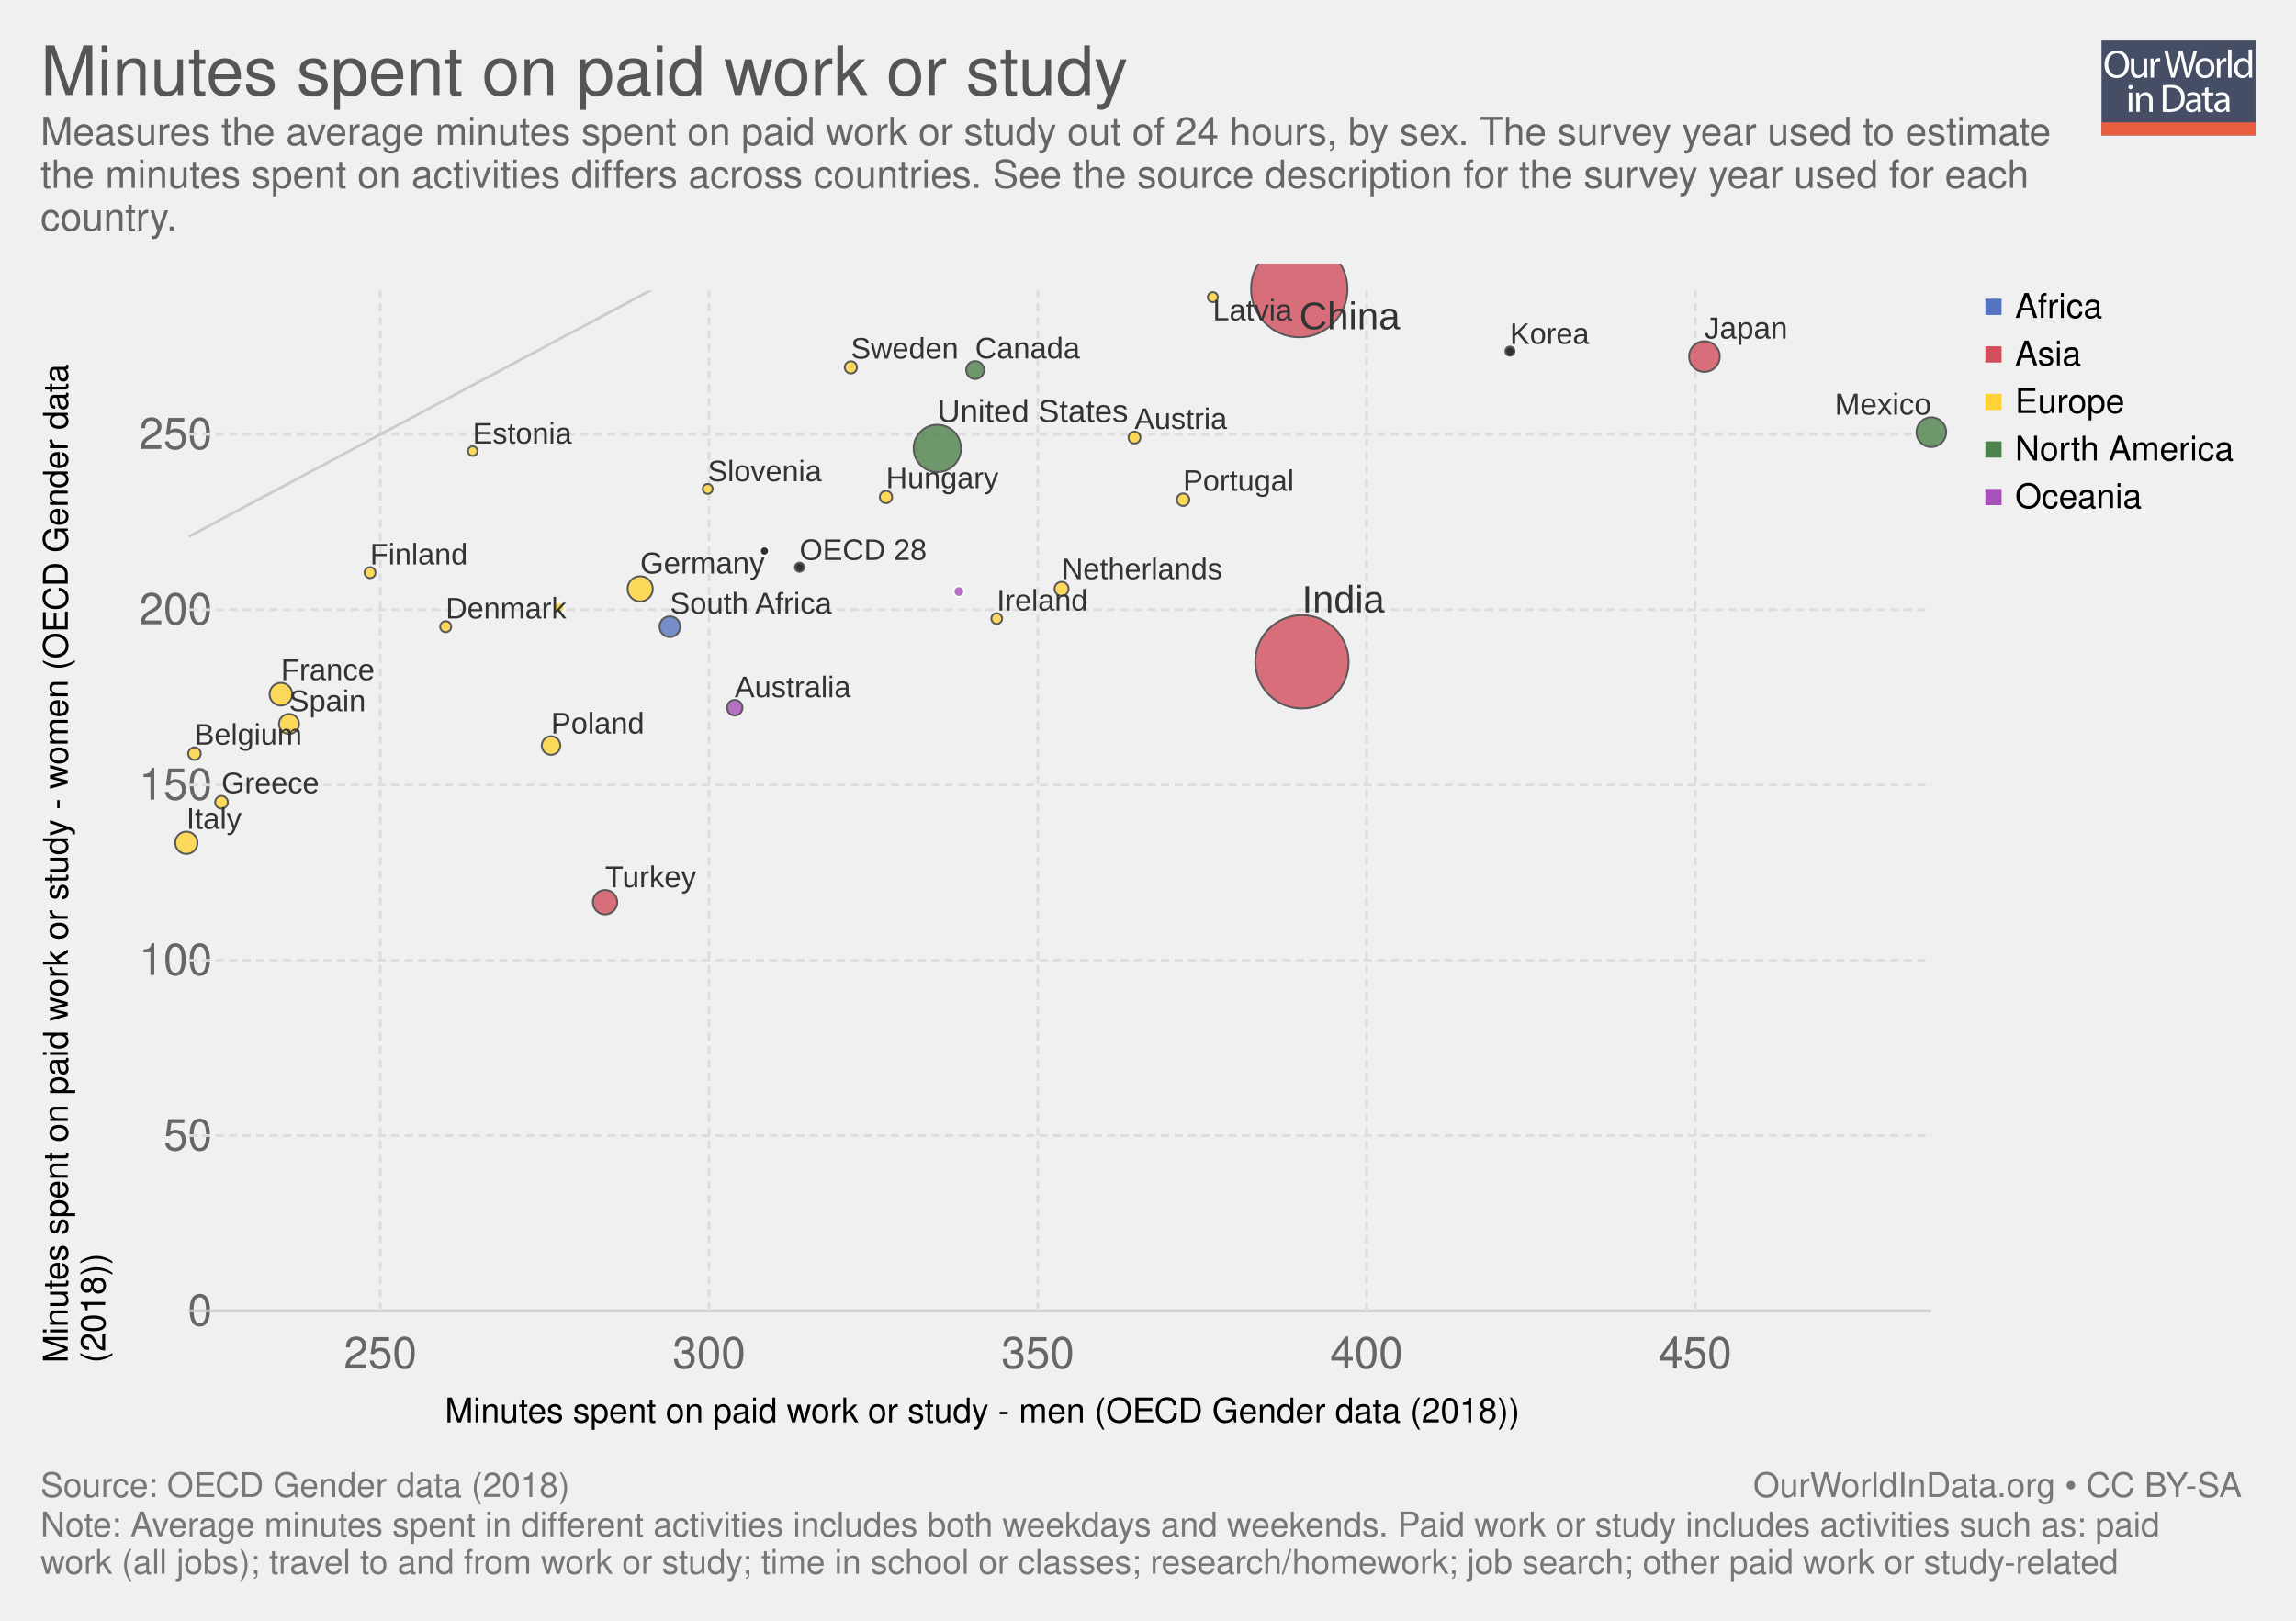
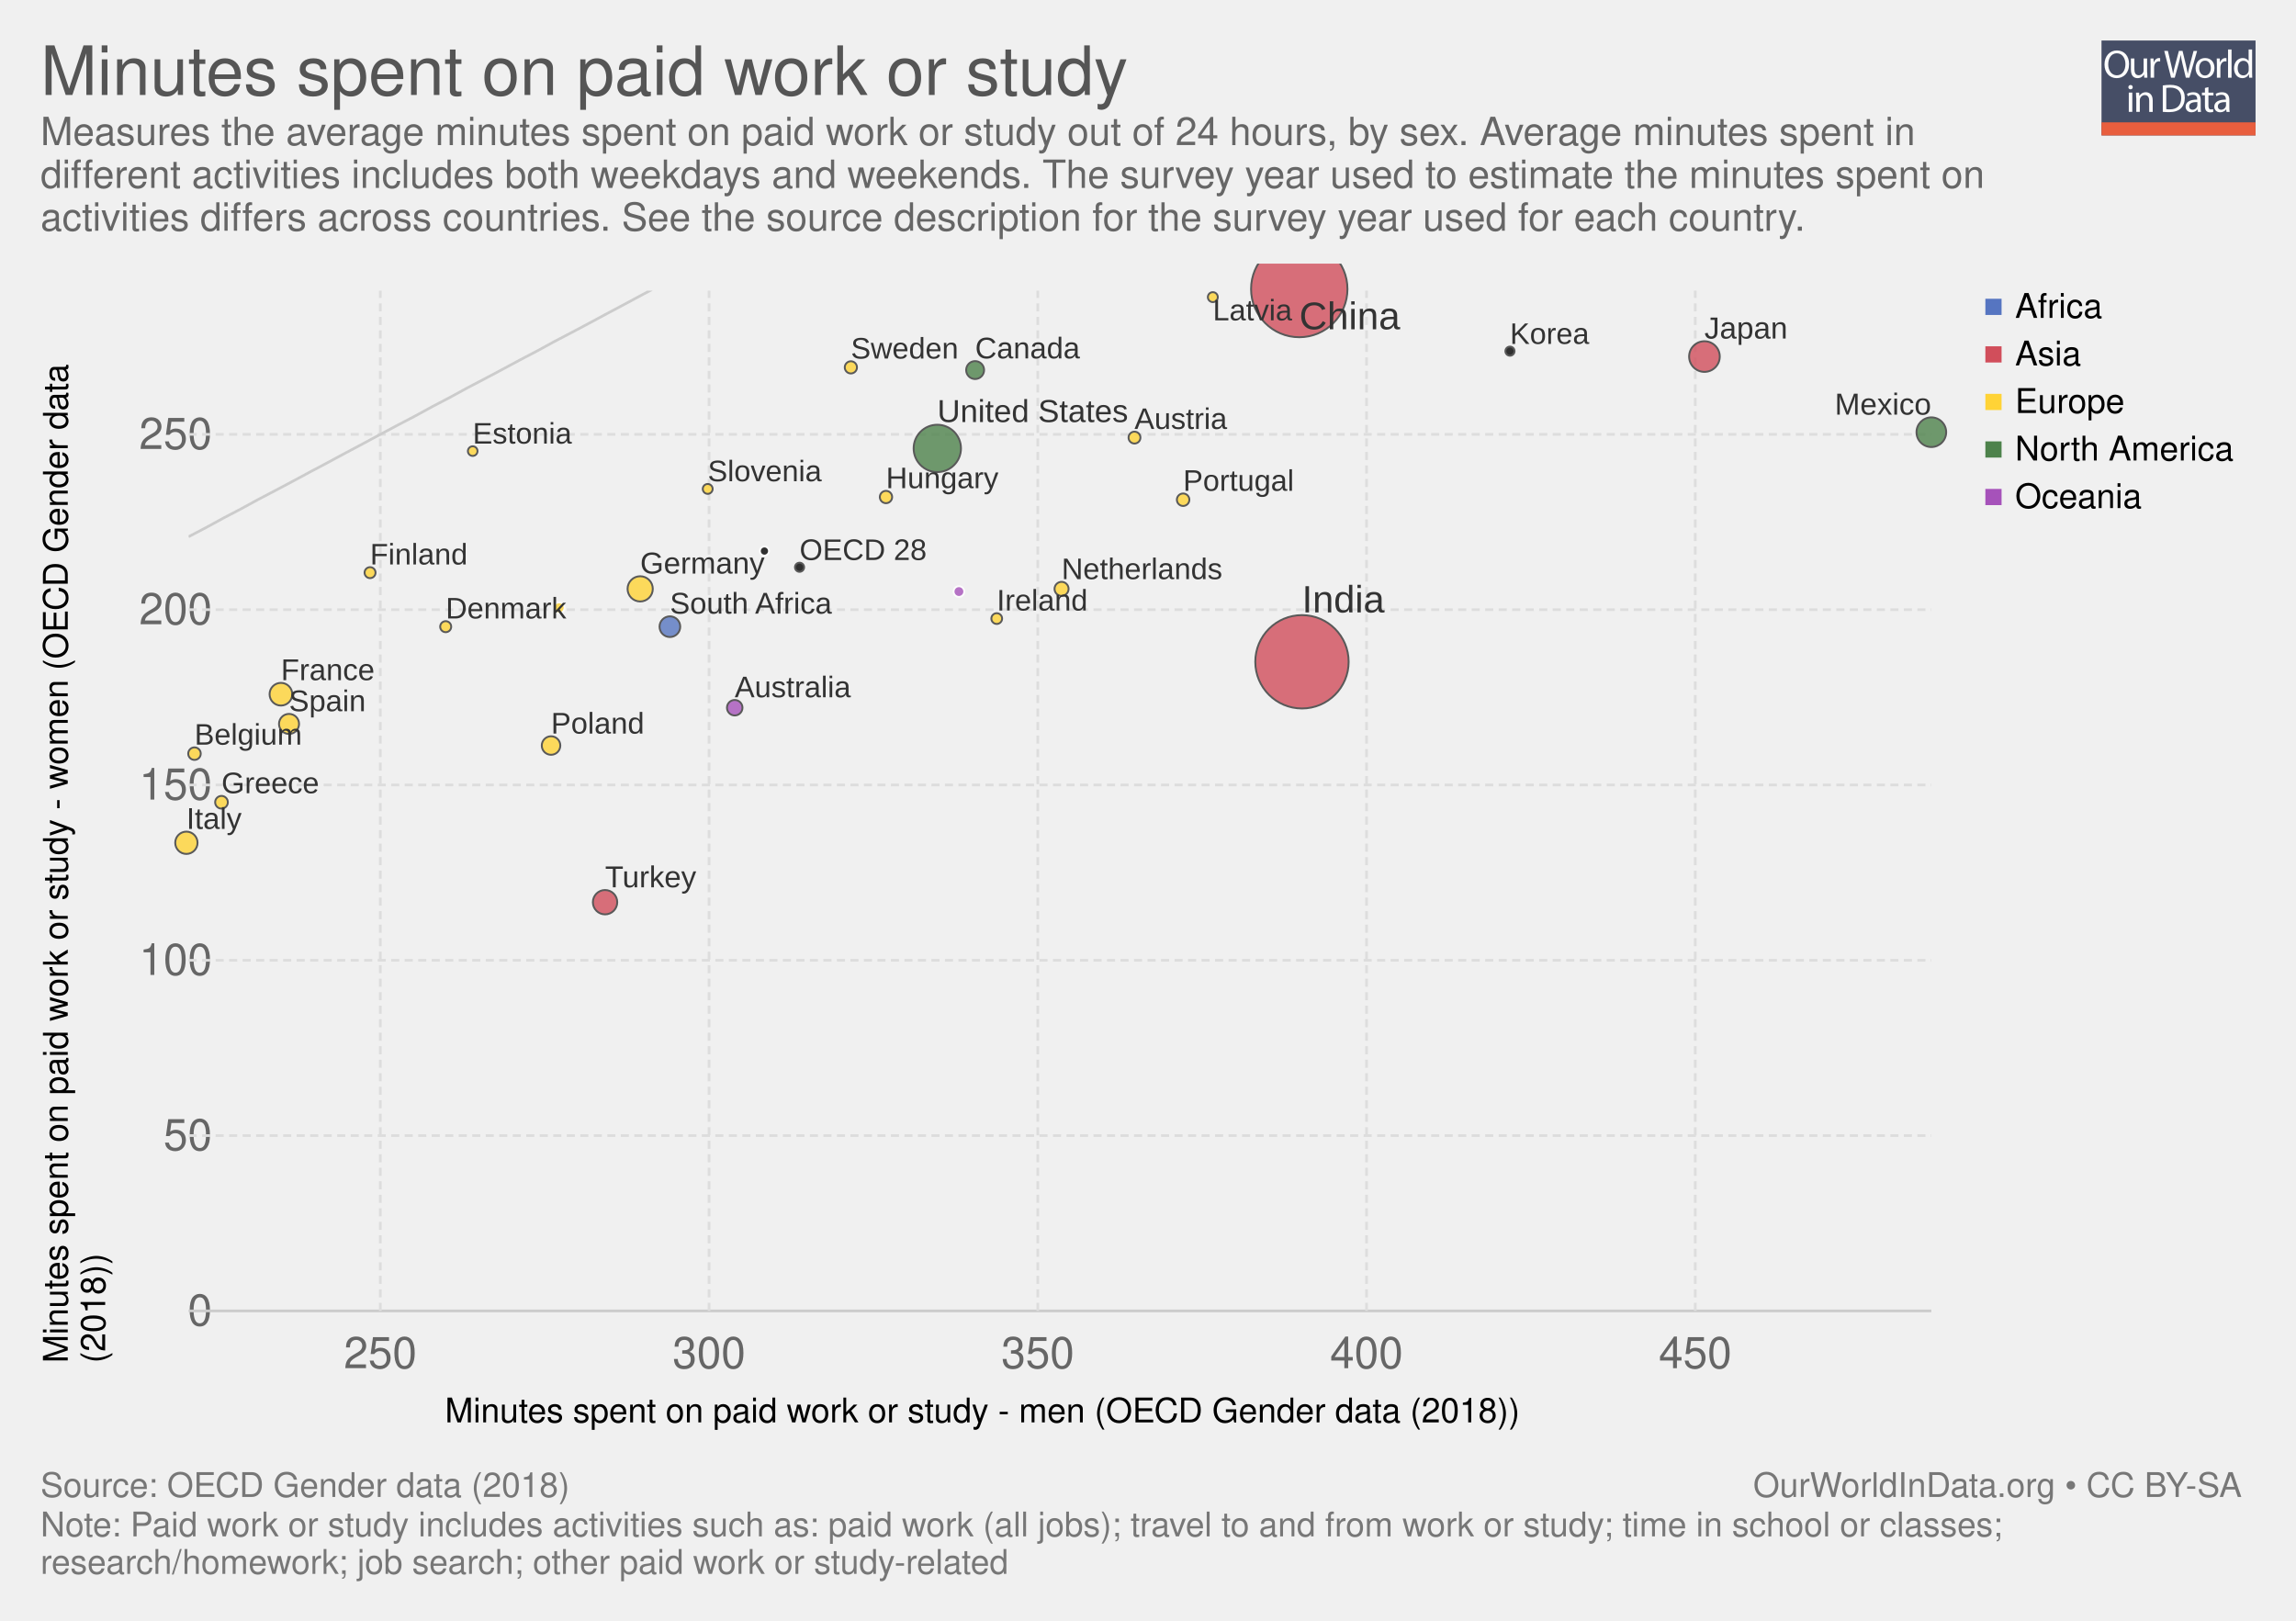
<svg xmlns="http://www.w3.org/2000/svg" xmlns:xlink="http://www.w3.org/1999/xlink" version="1.1" style="font-family: 'Helvetica Neue', Helvetica, Arial, sans-serif; font-size: 18px; background-color: white; text-rendering: optimizeLegibility; -webkit-font-smoothing: antialiased;" width="850" height="600">
  <g class="ChartTab">
    <g class="HeaderView">
      <g opacity="0.8" transform="translate(778, 15) scale(0.27)">
        <a xlink:href="https://ourworldindata.org" target="_blank">
          <g>
            <rect x="0" y="0" fill="#1B2543" width="211.2" height="130.1" />
            <rect x="0" y="112.2" fill="#E63912" width="211.2" height="17.9" />
            <g>
              <rect x="1.2" y="12.3" fill="none" width="210.2" height="99.2" />
              <path fill="#FFFFFF" d="M37.8,32.2c0,12.7-7.7,19.4-17.1,19.4c-9.7,0-16.6-7.5-16.6-18.7c0-11.7,7.3-19.3,17.1-19.3 C31.3,13.7,37.8,21.3,37.8,32.2z M9.2,32.8c0,7.9,4.3,14.9,11.8,14.9c7.5,0,11.8-6.9,11.8-15.3c0-7.3-3.8-14.9-11.8-14.9 C13.1,17.5,9.2,24.8,9.2,32.8z" />
              <path fill="#FFFFFF" d="M62.7,43.8c0,2.7,0.1,5.1,0.2,7.2h-4.3l-0.3-4.3h-0.1c-1.3,2.1-4,4.9-8.8,4.9c-4.2,0-9.1-2.3-9.1-11.6 V24.6h4.8v14.6c0,5,1.5,8.4,5.9,8.4c3.2,0,5.5-2.2,6.3-4.4c0.3-0.7,0.4-1.6,0.4-2.5V24.6h4.8V43.8z" />
              <path fill="#FFFFFF" d="M67.3,32.8c0-3.1-0.1-5.8-0.2-8.2h4.2l0.2,5.2h0.2c1.2-3.5,4.1-5.8,7.3-5.8c0.5,0,0.9,0.1,1.4,0.2v4.5 c-0.5-0.1-1-0.2-1.6-0.2c-3.4,0-5.8,2.6-6.5,6.2c-0.1,0.7-0.2,1.4-0.2,2.2V51h-4.8V32.8z" />
              <path fill="#FFFFFF" d="M95.4,51l-9.4-36.8h5l4.4,18.6c1.1,4.6,2.1,9.2,2.7,12.7h0.1c0.6-3.7,1.8-8,3-12.8l4.9-18.5h5l4.5,18.7 c1,4.4,2,8.7,2.6,12.6h0.1c0.8-4,1.8-8.1,3-12.7l4.9-18.5h4.9L120.6,51h-5L111,31.9c-1.1-4.7-1.9-8.3-2.4-12h-0.1 c-0.7,3.7-1.5,7.3-2.8,12L100.4,51H95.4z" />
              <path fill="#FFFFFF" d="M154.9,37.6c0,9.8-6.8,14-13.2,14c-7.2,0-12.7-5.2-12.7-13.6c0-8.8,5.8-14,13.1-14 C149.8,24,154.9,29.5,154.9,37.6z M133.9,37.9c0,5.8,3.3,10.1,8,10.1c4.6,0,8-4.3,8-10.3c0-4.5-2.2-10.1-7.9-10.1 C136.3,27.6,133.9,32.8,133.9,37.9z" />
              <path fill="#FFFFFF" d="M158.2,32.8c0-3.1-0.1-5.8-0.2-8.2h4.2l0.2,5.2h0.2c1.2-3.5,4.1-5.8,7.3-5.8c0.5,0,0.9,0.1,1.4,0.2v4.5 c-0.5-0.1-1-0.2-1.6-0.2c-3.4,0-5.8,2.6-6.5,6.2c-0.1,0.7-0.2,1.4-0.2,2.2V51h-4.8V32.8z" />
              <path fill="#FFFFFF" d="M173.5,12.3h4.8V51h-4.8V12.3z" />
              <path fill="#FFFFFF" d="M206.5,12.3v31.9c0,2.3,0.1,5,0.2,6.8h-4.3l-0.2-4.6H202c-1.5,2.9-4.7,5.2-9,5.2 c-6.4,0-11.3-5.4-11.3-13.4c-0.1-8.8,5.4-14.2,11.9-14.2c4,0,6.8,1.9,8,4h0.1V12.3H206.5z M201.7,35.4c0-0.6-0.1-1.4-0.2-2 c-0.7-3.1-3.3-5.6-6.9-5.6c-5,0-7.9,4.4-7.9,10.2c0,5.3,2.6,9.8,7.8,9.8c3.2,0,6.2-2.1,7.1-5.7c0.2-0.7,0.2-1.3,0.2-2.1V35.4z" />
              <path fill="#FFFFFF" d="M42.8,64c0.1,1.6-1.1,2.9-3.1,2.9c-1.7,0-2.9-1.3-2.9-2.9c0-1.7,1.3-3,3-3C41.7,61,42.8,62.3,42.8,64z M37.4,97.8V71.4h4.8v26.4H37.4z" />
              <path fill="#FFFFFF" d="M47.5,78.6c0-2.7-0.1-5-0.2-7.1h4.3l0.3,4.4h0.1c1.3-2.5,4.4-5,8.8-5c3.7,0,9.4,2.2,9.4,11.2v15.8h-4.8 V82.6c0-4.3-1.6-7.8-6.1-7.8c-3.2,0-5.6,2.2-6.5,4.9c-0.2,0.6-0.3,1.4-0.3,2.2v15.9h-4.8V78.6z" />
              <path fill="#FFFFFF" d="M84,61.6c2.9-0.4,6.3-0.8,10.1-0.8c6.8,0,11.7,1.6,14.9,4.6c3.3,3,5.2,7.3,5.2,13.2c0,6-1.9,10.9-5.3,14.3 c-3.4,3.4-9.1,5.3-16.3,5.3c-3.4,0-6.2-0.2-8.6-0.4V61.6z M88.8,94.1c1.2,0.2,3,0.3,4.8,0.3c10.2,0,15.7-5.7,15.7-15.6 c0.1-8.7-4.9-14.2-14.9-14.2c-2.5,0-4.3,0.2-5.6,0.5V94.1z" />
              <path fill="#FFFFFF" d="M132.1,97.8l-0.4-3.3h-0.2c-1.5,2.1-4.3,3.9-8.1,3.9c-5.4,0-8.1-3.8-8.1-7.6c0-6.4,5.7-9.9,15.9-9.8v-0.5 c0-2.2-0.6-6.1-6-6.1c-2.5,0-5,0.8-6.9,2l-1.1-3.2c2.2-1.4,5.4-2.3,8.7-2.3c8.1,0,10.1,5.5,10.1,10.8v9.9c0,2.3,0.1,4.5,0.4,6.3 H132.1z M131.4,84.4c-5.3-0.1-11.2,0.8-11.2,5.9c0,3.1,2.1,4.6,4.5,4.6c3.4,0,5.6-2.2,6.4-4.4c0.2-0.5,0.3-1,0.3-1.5V84.4z" />
              <path fill="#FFFFFF" d="M146.6,63.9v7.6h6.9v3.7h-6.9v14.2c0,3.3,0.9,5.1,3.6,5.1c1.3,0,2.2-0.2,2.8-0.3l0.2,3.6 c-0.9,0.4-2.4,0.7-4.3,0.7c-2.2,0-4-0.7-5.2-2c-1.4-1.4-1.9-3.8-1.9-6.9V75.1h-4.1v-3.7h4.1v-6.3L146.6,63.9z" />
              <path fill="#FFFFFF" d="M171.4,97.8l-0.4-3.3h-0.2c-1.5,2.1-4.3,3.9-8.1,3.9c-5.4,0-8.1-3.8-8.1-7.6c0-6.4,5.7-9.9,15.9-9.8v-0.5 c0-2.2-0.6-6.1-6-6.1c-2.5,0-5,0.8-6.9,2l-1.1-3.2c2.2-1.4,5.4-2.3,8.7-2.3c8.1,0,10.1,5.5,10.1,10.8v9.9c0,2.3,0.1,4.5,0.4,6.3 H171.4z M170.7,84.4c-5.3-0.1-11.2,0.8-11.2,5.9c0,3.1,2.1,4.6,4.5,4.6c3.4,0,5.6-2.2,6.4-4.4c0.2-0.5,0.3-1,0.3-1.5V84.4z" />
            </g>
          </g>
        </a>
      </g>
      <a href="https://ourworldindata.org/grapher/minutes-spent-on-paid-work-or-study" target="_blank">
        <text font-size="25.20" x="15.0" y="35.2" fill="#555">
          <tspan x="15" y="35.16">Minutes spent on paid work or study</tspan>
        </text>
      </a>
      <text font-size="14.40" x="15.0" y="53.7" fill="#666">
-         <tspan x="15" y="53.72">Measures the average minutes spent on paid work or study out of 24 hours, by sex. The survey year used to estimate</tspan>
-         <tspan x="15" y="69.56">the minutes spent on activities differs across countries. See the source description for the survey year used for each</tspan>
-         <tspan x="15" y="85.4">country.</tspan>
+         <tspan x="15" y="53.72">Measures the average minutes spent on paid work or study out of 24 hours, by sex. Average minutes spent in</tspan>
+         <tspan x="15" y="69.56">different activities includes both weekdays and weekends. The survey year used to estimate the minutes spent on</tspan>
+         <tspan x="15" y="85.4">activities differs across countries. See the source description for the survey year used for each country.</tspan>
      </text>
    </g>
    <g>
      <g class="AxisBoxView">
        <g class="HorizontalAxis">
          <text font-size="12.60" x="164.7" y="526.6">
            <tspan x="164.723" y="526.58">Minutes spent on paid work or study - men (OECD Gender data (2018))</tspan>
          </text>
          <text x="140.8" y="506.5" fill="#666" text-anchor="middle" font-size="16.2">250</text>
          <text x="262.5" y="506.5" fill="#666" text-anchor="middle" font-size="16.2">300</text>
          <text x="384.2" y="506.5" fill="#666" text-anchor="middle" font-size="16.2">350</text>
          <text x="505.9" y="506.5" fill="#666" text-anchor="middle" font-size="16.2">400</text>
          <text x="627.6" y="506.5" fill="#666" text-anchor="middle" font-size="16.2">450</text>
        </g>
        <g class="VerticalAxis">
          <text font-size="12.60" x="-504.6" y="25.1" transform="rotate(-90)">
            <tspan x="-504.578" y="25.08">Minutes spent on paid work or study - women (OECD Gender data</tspan>
            <tspan x="-504.578" y="38.94">(2018))</tspan>
          </text>
          <text x="78.52" y="485.3" fill="#666" dominant-baseline="middle" text-anchor="end" font-size="16.2">0</text>
          <text x="78.52" y="420.4" fill="#666" dominant-baseline="middle" text-anchor="end" font-size="16.2">50</text>
          <text x="78.52" y="355.5" fill="#666" dominant-baseline="middle" text-anchor="end" font-size="16.2">100</text>
          <text x="78.52" y="290.6" fill="#666" dominant-baseline="middle" text-anchor="end" font-size="16.2">150</text>
          <text x="78.52" y="225.7" fill="#666" dominant-baseline="middle" text-anchor="end" font-size="16.2">200</text>
          <text x="78.52" y="160.8" fill="#666" dominant-baseline="middle" text-anchor="end" font-size="16.2">250</text>
        </g>
        <g class="AxisGridLines">
          <line x1="69.82" y1="485.3" x2="715.00" y2="485.3" stroke="#ccc" />
          <line x1="69.82" y1="420.4" x2="715.00" y2="420.4" stroke="#ddd" stroke-dasharray="3,2" />
          <line x1="69.82" y1="355.5" x2="715.00" y2="355.5" stroke="#ddd" stroke-dasharray="3,2" />
          <line x1="69.82" y1="290.6" x2="715.00" y2="290.6" stroke="#ddd" stroke-dasharray="3,2" />
          <line x1="69.82" y1="225.7" x2="715.00" y2="225.7" stroke="#ddd" stroke-dasharray="3,2" />
          <line x1="69.82" y1="160.8" x2="715.00" y2="160.8" stroke="#ddd" stroke-dasharray="3,2" />
        </g>
        <g class="AxisGridLines">
          <line x1="140.8" y1="485.30" x2="140.8" y2="107.60" stroke="#ddd" stroke-dasharray="3,2" />
          <line x1="262.5" y1="485.30" x2="262.5" y2="107.60" stroke="#ddd" stroke-dasharray="3,2" />
          <line x1="384.2" y1="485.30" x2="384.2" y2="107.60" stroke="#ddd" stroke-dasharray="3,2" />
          <line x1="505.9" y1="485.30" x2="505.9" y2="107.60" stroke="#ddd" stroke-dasharray="3,2" />
          <line x1="627.6" y1="485.30" x2="627.6" y2="107.60" stroke="#ddd" stroke-dasharray="3,2" />
        </g>
      </g>
      <g class="ComparisonLine">
        <defs>
          <clipPath id="axisBounds-1">
            <rect x="69.816" y="107.6" width="645.184" height="377.7" />
          </clipPath>
        </defs>
        <path d="M69.8,198.7L76.3,195.3L82.7,191.8L89.2,188.4L95.6,184.9L102.1,181.5L108.5,178.1L115,174.6L121.4,171.2L127.9,167.7L134.3,164.3L140.8,160.8L147.2,157.4L153.7,154L160.1,150.5L166.6,147.1L173,143.6L179.5,140.2L185.9,136.8L192.4,133.3L198.9,129.9L205.3,126.4L211.8,123L218.2,119.6L224.7,116.1L231.1,112.7L237.6,109.2L244,105.8L250.5,102.3L256.9,98.9L263.4,95.5L269.8,92L276.3,88.6L282.7,85.1L289.2,81.7L295.6,78.3L302.1,74.8L308.5,71.4L315,67.9L321.4,64.5L327.9,61.1L334.3,57.6L340.8,54.2L347.2,50.7L353.7,47.3L360.1,43.8L366.6,40.4L373.1,37L379.5,33.5L386,30.1L392.4,26.6L398.9,23.2L405.3,19.8L411.8,16.3L418.2,12.9L424.7,9.4L431.1,6L437.6,2.6L444,-0.9L450.5,-4.3L456.9,-7.8L463.4,-11.2L469.8,-14.6L476.3,-18.1L482.7,-21.5L489.2,-25L495.6,-28.4L502.1,-31.9L508.5,-35.3L515,-38.7L521.4,-42.2L527.9,-45.6L534.3,-49.1L540.8,-52.5L547.3,-55.9L553.7,-59.4L560.2,-62.8L566.6,-66.3L573.1,-69.7L579.5,-73.1L586,-76.6L592.4,-80L598.9,-83.5L605.3,-86.9L611.8,-90.4L618.2,-93.8L624.7,-97.2L631.1,-100.7L637.6,-104.1L644,-107.6L650.5,-111L656.9,-114.4L663.4,-117.9L669.8,-121.3L676.3,-124.8L682.7,-128.2L689.2,-131.6L695.6,-135.1L702.1,-138.5L708.5,-142" clip-path="url(#axisBounds-1)" fill="none" stroke="#ccc" />
      </g>
      <g clip-path="url(#scatterBounds-2)" font-family="Arial Narrow, Arial, sans-serif" class="PointsWithLabels clickable">
        <rect x="69.816" y="107.6" width="645.184" height="377.7" fill="rgba(255,255,255,0)" />
        <defs>
          <clipPath id="scatterBounds-2">
            <rect x="59.816" y="97.6" width="665.184" height="397.7" />
          </clipPath>
        </defs>
        <g class="key-China_0">
          <circle cx="481.00" cy="107.00" r="17.84" fill="#d14e5b" opacity="0.8" stroke="#333" stroke-width="0.7" />
        </g>
        <g class="key-India_0">
          <circle cx="482.00" cy="245.00" r="17.28" fill="#d14e5b" opacity="0.8" stroke="#333" stroke-width="0.7" />
        </g>
        <g class="key-United-States_0">
          <circle cx="347.00" cy="166.00" r="8.76" fill="#4d824b" opacity="0.8" stroke="#333" stroke-width="0.7" />
        </g>
        <g class="key-Japan_0">
          <circle cx="631.00" cy="132.00" r="5.67" fill="#d14e5b" opacity="0.8" stroke="#333" stroke-width="0.7" />
        </g>
        <g class="key-Mexico_0">
          <circle cx="715.00" cy="160.00" r="5.49" fill="#4d824b" opacity="0.8" stroke="#333" stroke-width="0.7" />
        </g>
        <g class="key-Germany_0">
          <circle cx="237.00" cy="218.00" r="4.67" fill="#ffd336" opacity="0.8" stroke="#333" stroke-width="0.7" />
        </g>
        <g class="key-Turkey_0">
          <circle cx="224.00" cy="334.00" r="4.51" fill="#d14e5b" opacity="0.8" stroke="#333" stroke-width="0.7" />
        </g>
        <g class="key-France_0">
          <circle cx="104.00" cy="257.00" r="4.20" fill="#ffd336" opacity="0.8" stroke="#333" stroke-width="0.7" />
        </g>
        <g class="key-Italy_0">
          <circle cx="69.00" cy="312.00" r="4.13" fill="#ffd336" opacity="0.8" stroke="#333" stroke-width="0.7" />
        </g>
        <g class="key-South-Africa_0">
          <circle cx="248.00" cy="232.00" r="3.83" fill="#5675c1" opacity="0.8" stroke="#333" stroke-width="0.7" />
        </g>
        <g class="key-Spain_0">
          <circle cx="107.00" cy="268.00" r="3.71" fill="#ffd336" opacity="0.8" stroke="#333" stroke-width="0.7" />
        </g>
        <g class="key-Poland_0">
          <circle cx="204.00" cy="276.00" r="3.43" fill="#ffd336" opacity="0.8" stroke="#333" stroke-width="0.7" />
        </g>
        <g class="key-Canada_0">
          <circle cx="361.00" cy="137.00" r="3.32" fill="#4d824b" opacity="0.8" stroke="#333" stroke-width="0.7" />
        </g>
        <g class="key-Australia_0">
          <circle cx="272.00" cy="262.00" r="2.87" fill="#a652ba" opacity="0.8" stroke="#333" stroke-width="0.7" />
        </g>
        <g class="key-Netherlands_0">
          <circle cx="393.00" cy="218.00" r="2.60" fill="#ffd336" opacity="0.8" stroke="#333" stroke-width="0.7" />
        </g>
        <g class="key-Greece_0">
          <circle cx="82.00" cy="297.00" r="2.35" fill="#ffd336" opacity="0.8" stroke="#333" stroke-width="0.7" />
        </g>
        <g class="key-Belgium_0">
          <circle cx="72.00" cy="279.00" r="2.32" fill="#ffd336" opacity="0.8" stroke="#333" stroke-width="0.7" />
        </g>
        <g class="key-Portugal_0">
          <circle cx="438.00" cy="185.00" r="2.31" fill="#ffd336" opacity="0.8" stroke="#333" stroke-width="0.7" />
        </g>
        <g class="key-Hungary_0">
          <circle cx="328.00" cy="184.00" r="2.28" fill="#ffd336" opacity="0.8" stroke="#333" stroke-width="0.7" />
        </g>
        <g class="key-Sweden_0">
          <circle cx="315.00" cy="136.00" r="2.26" fill="#ffd336" opacity="0.8" stroke="#333" stroke-width="0.7" />
        </g>
        <g class="key-Austria_0">
          <circle cx="420.00" cy="162.00" r="2.20" fill="#ffd336" opacity="0.8" stroke="#333" stroke-width="0.7" />
        </g>
        <g class="key-Denmark_0">
          <circle cx="165.00" cy="232.00" r="2.04" fill="#ffd336" opacity="0.8" stroke="#333" stroke-width="0.7" />
        </g>
        <g class="key-Finland_0">
          <circle cx="137.00" cy="212.00" r="2.03" fill="#ffd336" opacity="0.8" stroke="#333" stroke-width="0.7" />
        </g>
        <g class="key-Norway_0">
          <circle cx="207.00" cy="225.00" r="2.01" fill="#ffd336" opacity="0.8" stroke="#fff" stroke-width="0.7" />
        </g>
        <g class="key-Ireland_0">
          <circle cx="369.00" cy="229.00" r="1.99" fill="#ffd336" opacity="0.8" stroke="#333" stroke-width="0.7" />
        </g>
        <g class="key-New-Zealand_0">
          <circle cx="355.00" cy="219.00" r="1.98" fill="#a652ba" opacity="0.8" stroke="#fff" stroke-width="0.7" />
        </g>
        <g class="key-Latvia_0">
          <circle cx="449.00" cy="110.00" r="1.84" fill="#ffd336" opacity="0.8" stroke="#333" stroke-width="0.7" />
        </g>
        <g class="key-Slovenia_0">
          <circle cx="262.00" cy="181.00" r="1.83" fill="#ffd336" opacity="0.8" stroke="#333" stroke-width="0.7" />
        </g>
        <g class="key-Estonia_0">
          <circle cx="175.00" cy="167.00" r="1.78" fill="#ffd336" opacity="0.8" stroke="#333" stroke-width="0.7" />
        </g>
        <g class="key-Korea_0">
          <circle cx="559.00" cy="130.00" r="1.69" fill="#000" opacity="0.8" stroke="#333" stroke-width="0.7" />
        </g>
        <g class="key-UK_0">
          <circle cx="283.00" cy="204.00" r="1.69" fill="#000" opacity="0.8" stroke="#fff" stroke-width="0.7" />
        </g>
        <g class="key-OECD-28_0">
          <circle cx="296.00" cy="210.00" r="1.69" fill="#000" opacity="0.8" stroke="#333" stroke-width="0.7" />
        </g>
        <g fill="#333" class="backgroundLabels">
          <text x="481.00" y="121.90" font-size="14.30">China</text>
          <text x="482.00" y="226.72" font-size="14.10">India</text>
          <text x="347.00" y="156.24" font-size="11.77">United States</text>
          <text x="631.00" y="125.33" font-size="11.30">Japan</text>
          <text x="679.24" y="153.51" font-size="11.28">Mexico</text>
          <text x="237.00" y="212.33" font-size="11.20">Germany</text>
          <text x="224.00" y="328.49" font-size="11.18">Turkey</text>
          <text x="104.00" y="251.80" font-size="11.15">France</text>
          <text x="69.00" y="306.87" font-size="11.15">Italy</text>
          <text x="248.00" y="227.17" font-size="11.12">South Africa</text>
          <text x="107.00" y="263.29" font-size="11.11">Spain</text>
          <text x="204.00" y="271.57" font-size="11.09">Poland</text>
          <text x="361.00" y="132.68" font-size="11.08">Canada</text>
          <text x="272.00" y="258.13" font-size="11.05">Australia</text>
          <text x="393.00" y="214.40" font-size="11.04">Netherlands</text>
          <text x="82.00" y="293.65" font-size="11.02">Greece</text>
          <text x="72.00" y="275.68" font-size="11.02">Belgium</text>
          <text x="438.00" y="181.69" font-size="11.02">Portugal</text>
          <text x="328.00" y="180.72" font-size="11.02">Hungary</text>
          <text x="315.00" y="132.74" font-size="11.02">Sweden</text>
          <text x="420.00" y="158.80" font-size="11.02">Austria</text>
          <text x="165.00" y="228.96" font-size="11.01">Denmark</text>
          <text x="137.00" y="208.97" font-size="11.01">Finland</text>
          <text x="369.00" y="226.01" font-size="11.01">Ireland</text>
          <text x="449.00" y="118.60" font-size="11.00">Latvia</text>
          <text x="262.00" y="178.17" font-size="11.00">Slovenia</text>
          <text x="175.00" y="164.22" font-size="11.00">Estonia</text>
          <text x="559.00" y="127.31" font-size="11.00">Korea</text>
          <text x="296.00" y="207.31" font-size="11.00">OECD 28</text>
        </g>
      </g>
      <g style="cursor: pointer;" class="ScatterColorLegend clickable">
        <g class="legendMark">
          <rect x="735" y="105.1" width="43.256" height="17.6" fill="#fff" opacity="0" />,<rect x="735" y="110.6" width="6" height="6" fill="#5675c1" />,<text font-size="12.60" x="746.0" y="117.7">
            <tspan x="746" y="117.68">Africa</tspan>
          </text>
        </g>
        <g class="legendMark">
          <rect x="735" y="122.7" width="35.57" height="17.6" fill="#fff" opacity="0" />,<rect x="735" y="128.2" width="6" height="6" fill="#d14e5b" />,<text font-size="12.60" x="746.0" y="135.3">
            <tspan x="746" y="135.28">Asia</tspan>
          </text>
        </g>
        <g class="legendMark">
          <rect x="735" y="140.3" width="51.824" height="17.6" fill="#fff" opacity="0" />,<rect x="735" y="145.8" width="6" height="6" fill="#ffd336" />,<text font-size="12.60" x="746.0" y="152.9">
            <tspan x="746" y="152.88">Europe</tspan>
          </text>
        </g>
        <g class="legendMark">
          <rect x="735" y="157.9" width="91.64" height="17.6" fill="#fff" opacity="0" />,<rect x="735" y="163.4" width="6" height="6" fill="#4d824b" />,<text font-size="12.60" x="746.0" y="170.5">
            <tspan x="746" y="170.48">North America</tspan>
          </text>
        </g>
        <g class="legendMark">
          <rect x="735" y="175.5" width="58.124" height="17.6" fill="#fff" opacity="0" />,<rect x="735" y="181" width="6" height="6" fill="#a652ba" />,<text font-size="12.60" x="746.0" y="188.1">
            <tspan x="746" y="188.08">Oceania</tspan>
          </text>
        </g>
      </g>
    </g>
    <g style="fill: #777;" class="SourcesFooter">
      <g style="fill: #777;" class="clickable">
        <text font-size="12.60" x="15.0" y="554.2">
          <tspan x="15" y="554.18">Source: OECD Gender data (2018)</tspan>
        </text>
      </g>
      <text font-size="12.60" x="15.0" y="568.8">
-         <tspan x="15" y="568.78">Note: Average minutes spent in different activities includes both weekdays and weekends. Paid work or study includes activities such as: paid</tspan>
-         <tspan x="15" y="582.64">work (all jobs); travel to and from work or study;  time in school or classes; research/homework; job search; other paid work or study-related</tspan>
+         <tspan x="15" y="568.78">Note: Paid work or study includes activities such as: paid work (all jobs); travel to and from work or study;  time in school or classes;</tspan>
+         <tspan x="15" y="582.64">research/homework; job search; other paid work or study-related</tspan>
      </text>
      <text font-size="12.60" x="649.0" y="554.2">
        <tspan x="649.024" y="554.18">
          <a target="_blank" style="fill: #777;" href="https://ourworldindata.org">OurWorldInData.org</a> • <a style="fill: #777;" href="http://creativecommons.org/licenses/by-sa/4.0/deed.en_US" target="_blank">CC BY-SA</a>
        </tspan>
      </text>
    </g>
  </g>
</svg>
